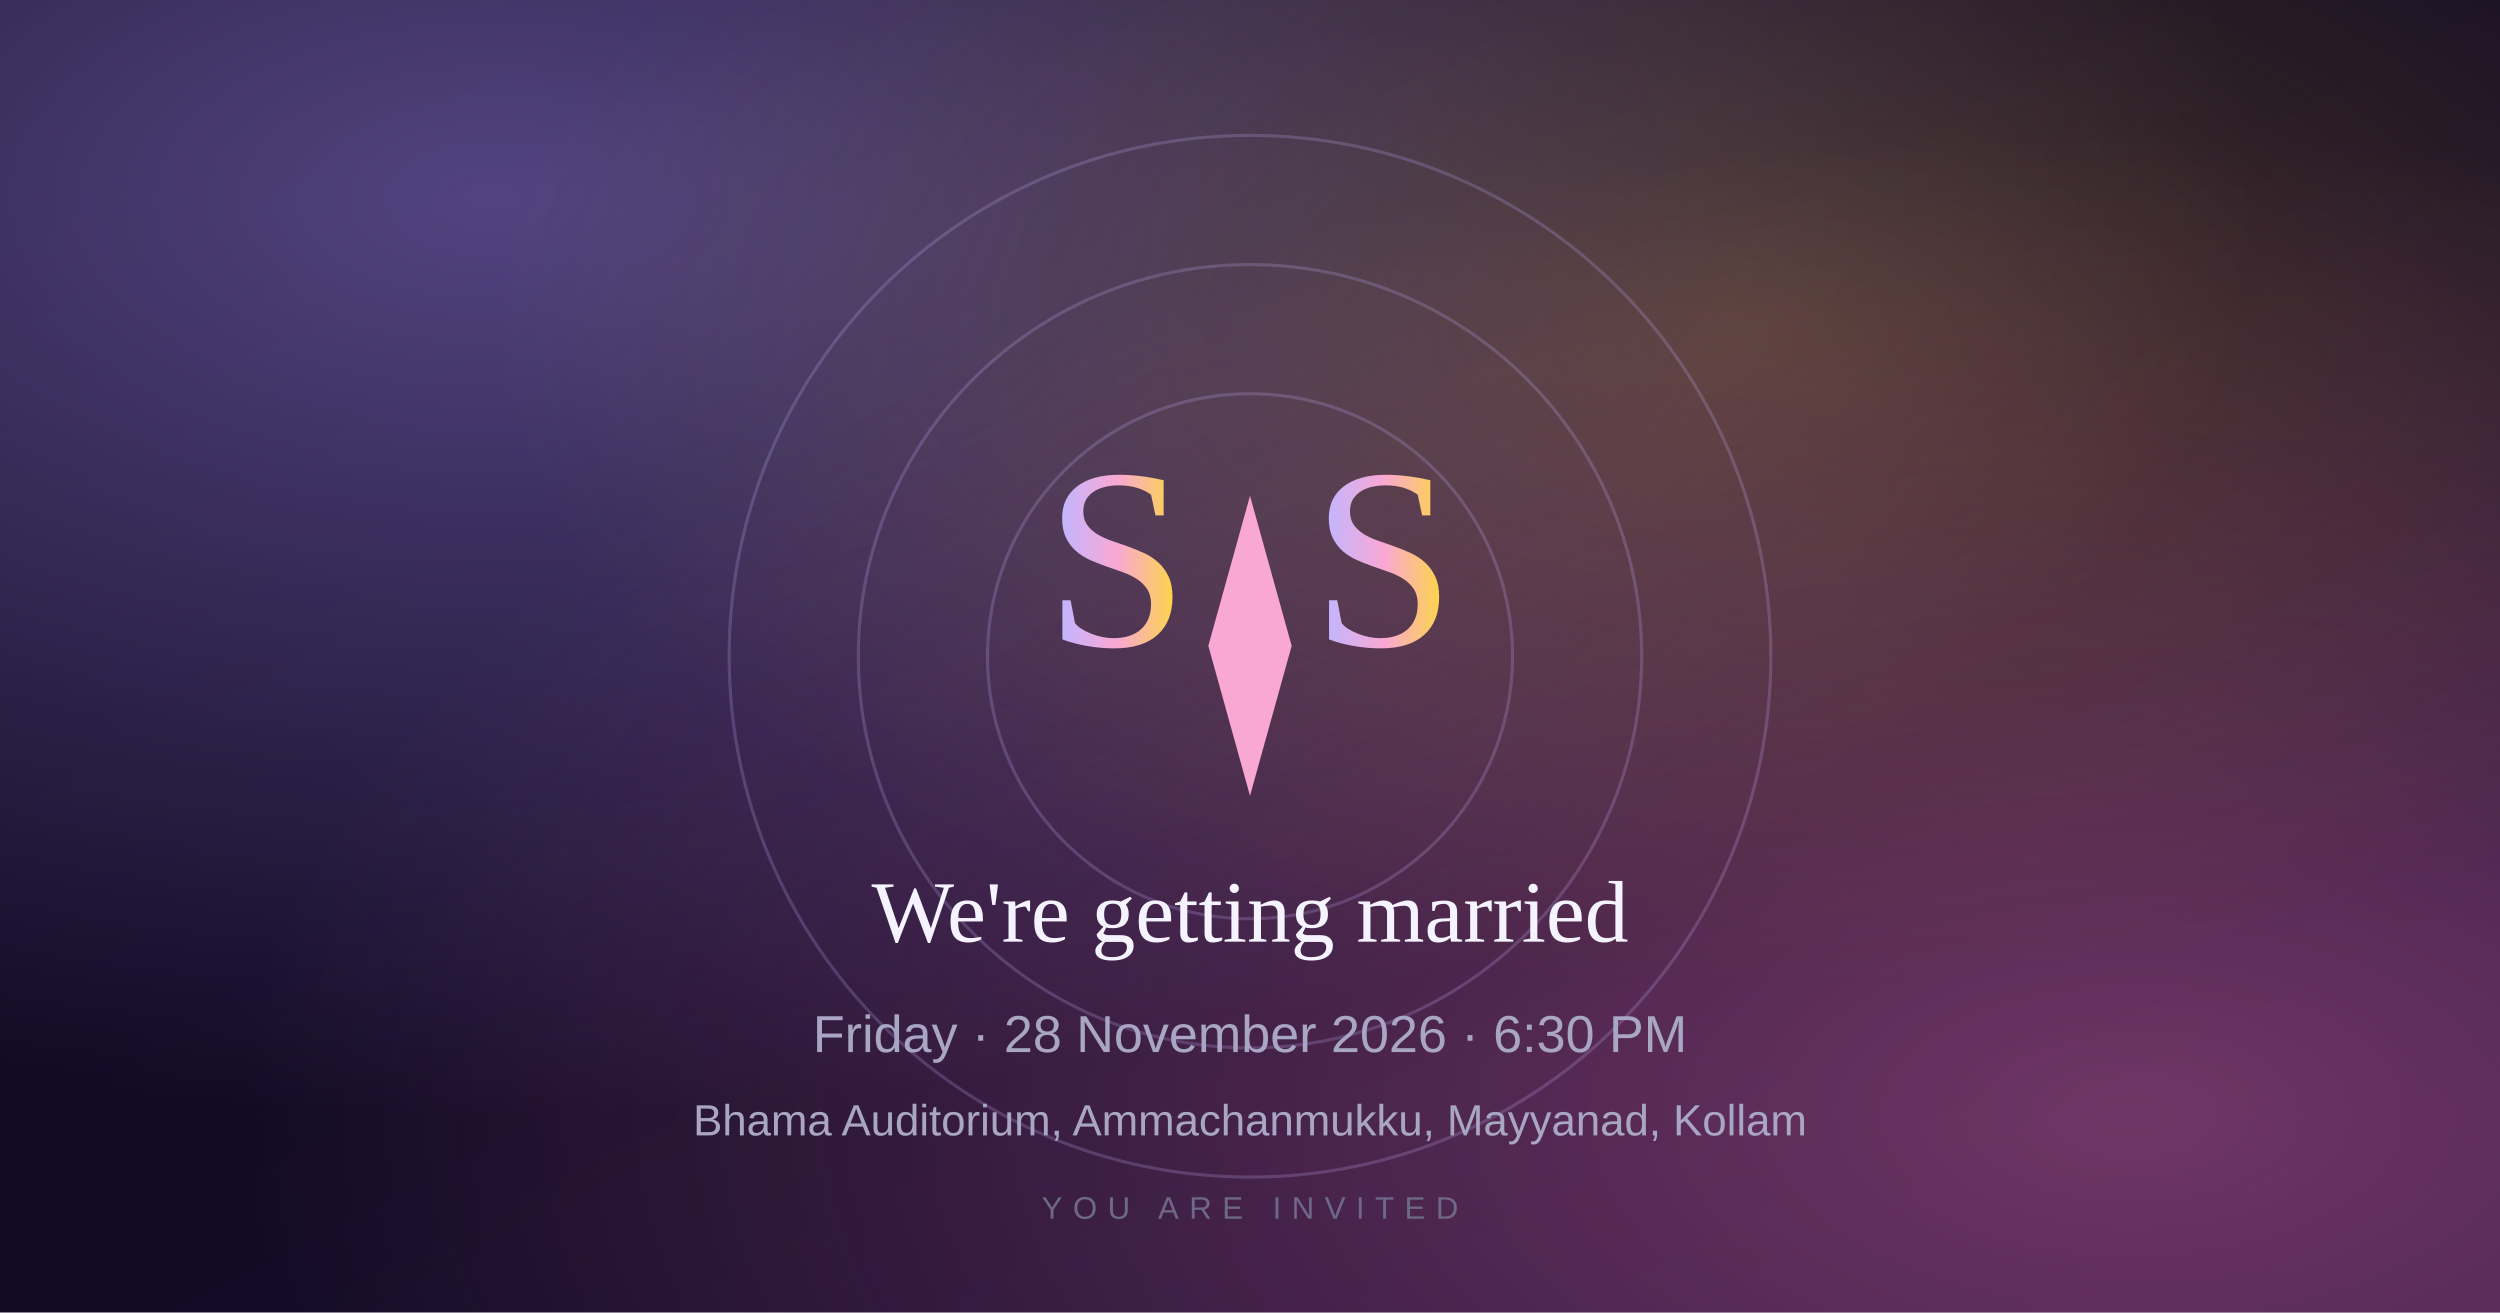
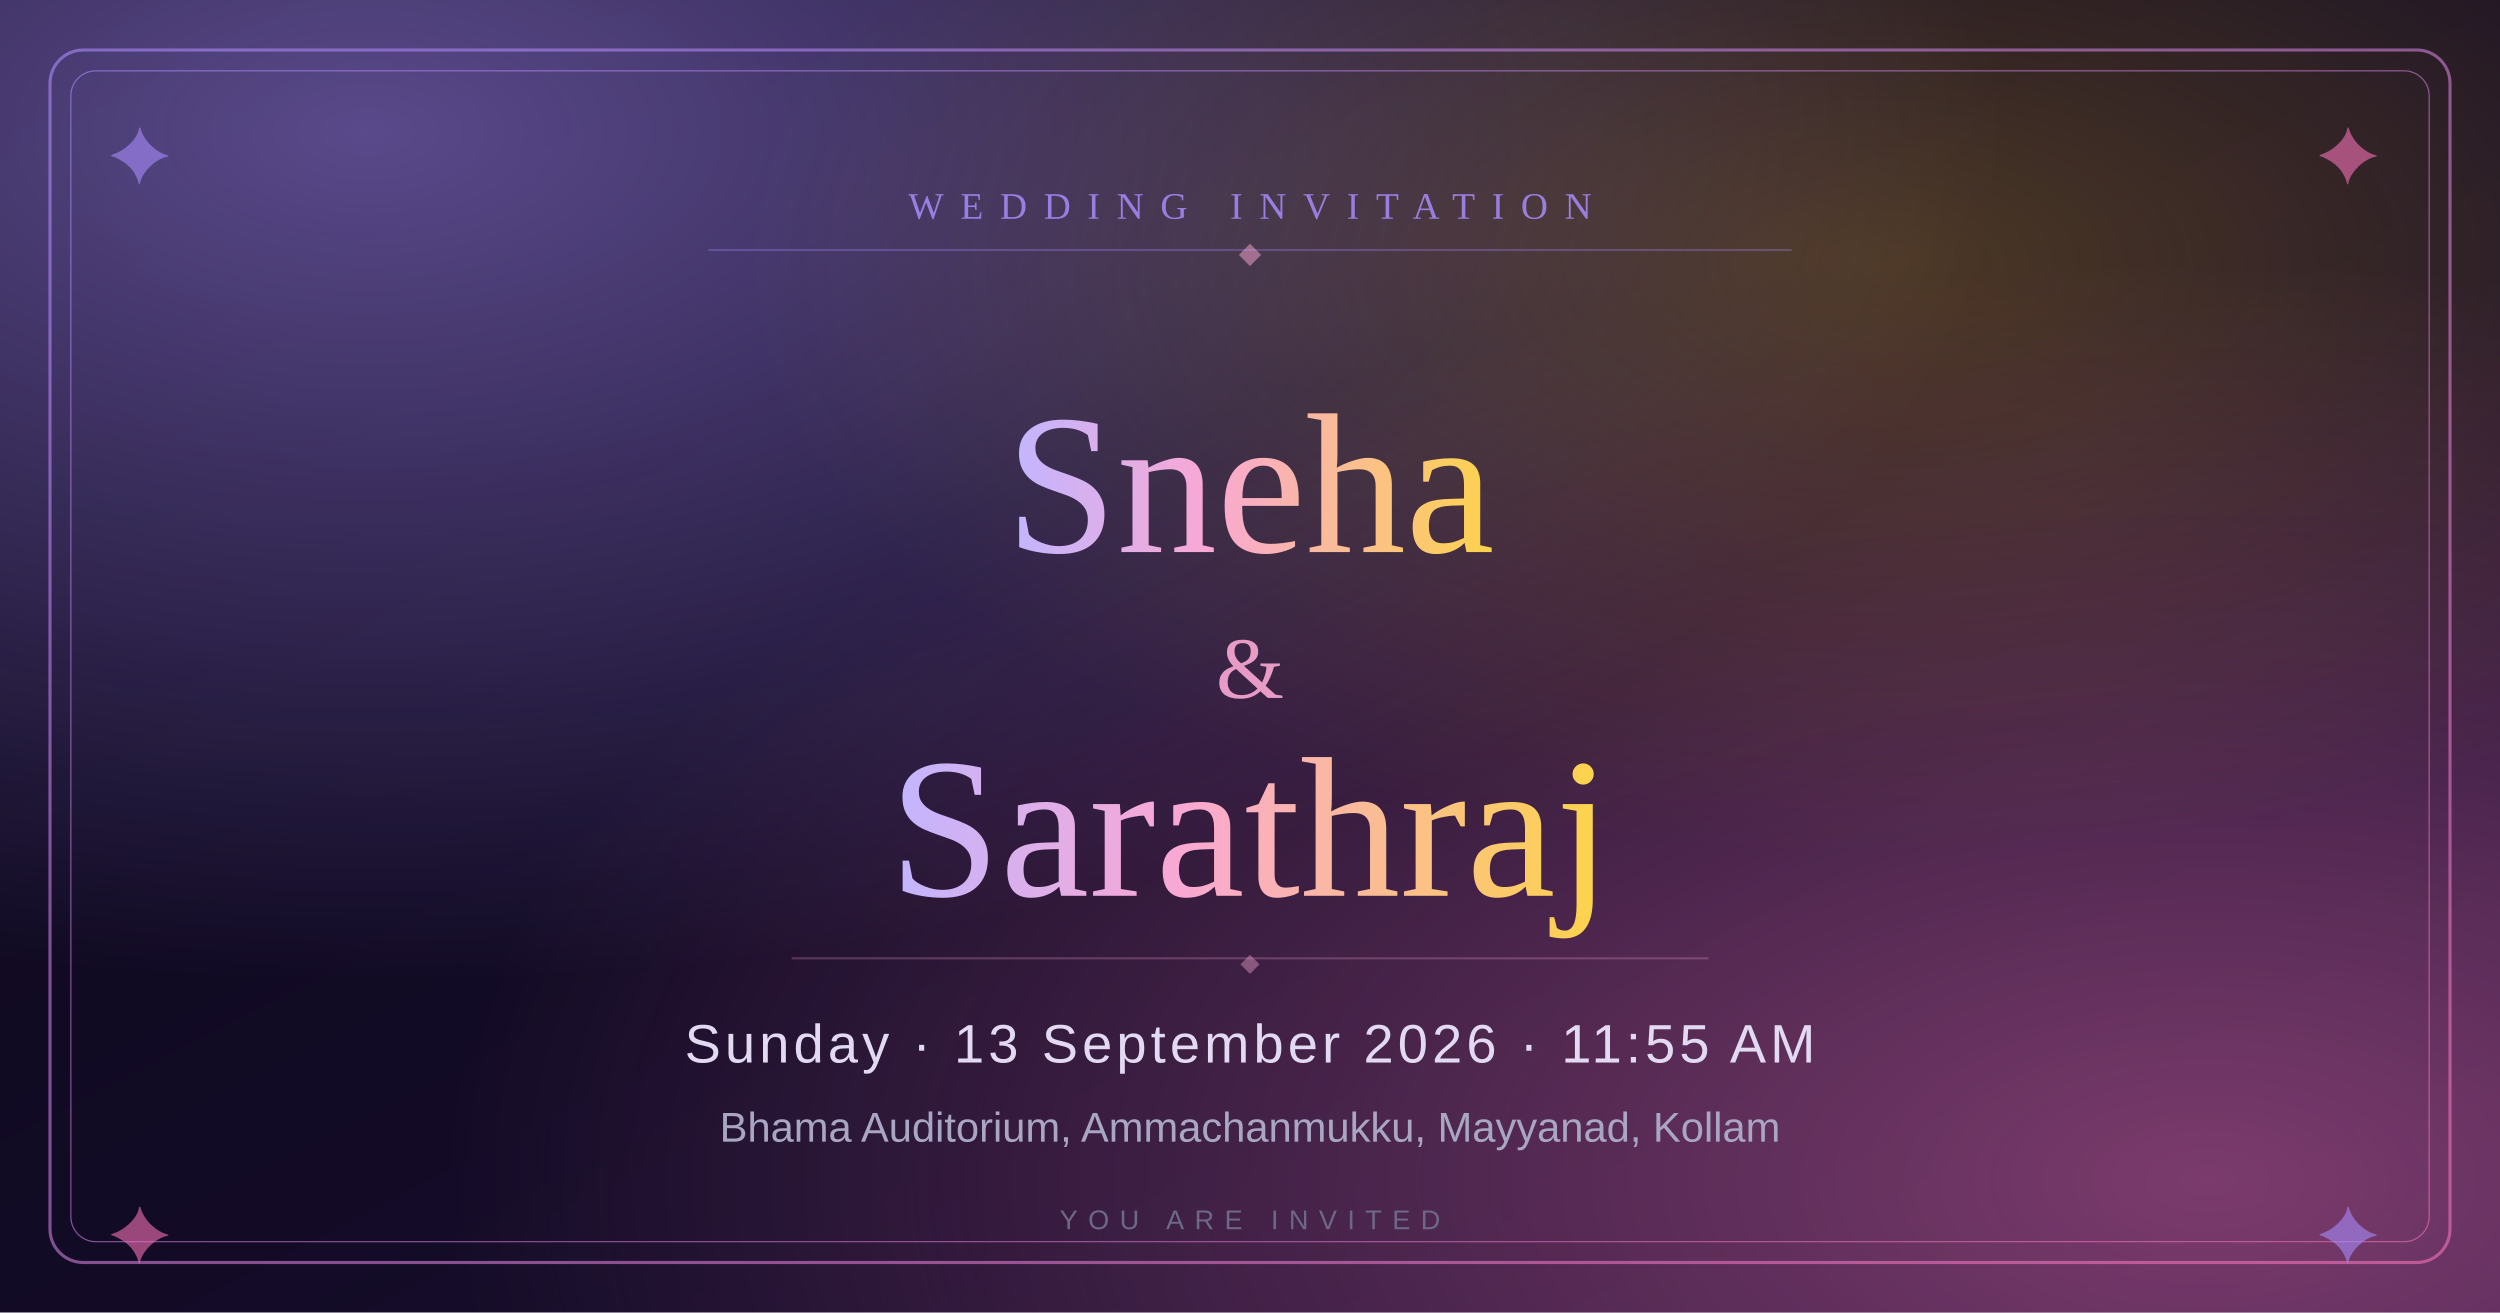
<svg xmlns="http://www.w3.org/2000/svg" width="1200" height="630" viewBox="0 0 1200 630">
  <defs>
    <linearGradient id="bg" x1="0" y1="0" x2="1" y2="1">
      <stop offset="0" stop-color="#0b0718" />
      <stop offset="1" stop-color="#1a0f33" />
    </linearGradient>
-     <radialGradient id="aur1" cx="0.2" cy="0.15" r="0.7">
-       <stop offset="0" stop-color="#a78bfa" stop-opacity="0.45" />
+     <radialGradient id="aur1" cx="0.15" cy="0.1" r="0.65">
+       <stop offset="0" stop-color="#a78bfa" stop-opacity="0.5" />
      <stop offset="1" stop-color="#a78bfa" stop-opacity="0" />
    </radialGradient>
-     <radialGradient id="aur2" cx="0.85" cy="0.85" r="0.75">
-       <stop offset="0" stop-color="#f472b6" stop-opacity="0.4" />
+     <radialGradient id="aur2" cx="0.88" cy="0.9" r="0.7">
+       <stop offset="0" stop-color="#f472b6" stop-opacity="0.45" />
      <stop offset="1" stop-color="#f472b6" stop-opacity="0" />
    </radialGradient>
-     <radialGradient id="aur3" cx="0.7" cy="0.25" r="0.5">
-       <stop offset="0" stop-color="#fbbf24" stop-opacity="0.22" />
+     <radialGradient id="aur3" cx="0.75" cy="0.2" r="0.45">
+       <stop offset="0" stop-color="#fbbf24" stop-opacity="0.25" />
      <stop offset="1" stop-color="#fbbf24" stop-opacity="0" />
    </radialGradient>
-     <linearGradient id="txt" x1="0" y1="0" x2="1" y2="0">
+     <linearGradient id="nameGrad" x1="0" y1="0" x2="1" y2="0">
      <stop offset="0" stop-color="#c4b5fd" />
-       <stop offset="0.5" stop-color="#f9a8d4" />
+       <stop offset="0.4" stop-color="#f9a8d4" />
      <stop offset="1" stop-color="#fcd34d" />
+     </linearGradient>
+     <linearGradient id="borderGrad" x1="0" y1="0" x2="1" y2="1">
+       <stop offset="0" stop-color="#a78bfa" stop-opacity="0.6" />
+       <stop offset="1" stop-color="#f472b6" stop-opacity="0.6" />
    </linearGradient>
  </defs>
  <rect width="1200" height="630" fill="url(#bg)" />
  <rect width="1200" height="630" fill="url(#aur1)" />
  <rect width="1200" height="630" fill="url(#aur2)" />
  <rect width="1200" height="630" fill="url(#aur3)" />
-   <g fill="none" stroke="#c4b5fd" stroke-opacity="0.22" stroke-width="1.5">
-     <circle cx="600" cy="315" r="250" />
-     <circle cx="600" cy="315" r="188" />
-     <circle cx="600" cy="315" r="126" />
-   </g>
-   <text x="536" y="310" text-anchor="middle" font-family="Georgia, 'Times New Roman', serif" font-size="124" fill="url(#txt)">
-     S
-   </text>
-   <text x="664" y="310" text-anchor="middle" font-family="Georgia, 'Times New Roman', serif" font-size="124" fill="url(#txt)">
-     S
-   </text>
-   <path d="M600 238 L620 310 L600 382 L580 310 Z" fill="#f9a8d4" />
-   <text x="600" y="452" text-anchor="middle" font-family="Georgia, 'Times New Roman', serif" font-size="42" fill="#f5f3ff">
-     We're getting married
-   </text>
-   <text x="600" y="505" text-anchor="middle" font-family="Arial, Helvetica, sans-serif" font-size="25" fill="#a9a6c4">
-     Friday · 28 November 2026 · 6:30 PM
-   </text>
-   <text x="600" y="545" text-anchor="middle" font-family="Arial, Helvetica, sans-serif" font-size="21" fill="#a9a6c4">
-     Bhama Auditorium, Ammachanmukku, Mayyanad, Kollam
-   </text>
-   <text x="600" y="585" text-anchor="middle" font-family="Arial, Helvetica, sans-serif" font-size="15" letter-spacing="5" fill="#6d6887">
-     YOU ARE INVITED
-   </text>
+   <rect x="24" y="24" width="1152" height="582" rx="16" fill="none" stroke="url(#borderGrad)" stroke-width="1.5" />
+   <rect x="34" y="34" width="1132" height="562" rx="12" fill="none" stroke="url(#borderGrad)" stroke-width="0.6" />
+   <text x="52" y="88" font-family="Georgia, serif" font-size="38" fill="#a78bfa" opacity="0.6">✦</text>
+   <text x="1112" y="88" font-family="Georgia, serif" font-size="38" fill="#f472b6" opacity="0.6">✦</text>
+   <text x="52" y="606" font-family="Georgia, serif" font-size="38" fill="#f472b6" opacity="0.6">✦</text>
+   <text x="1112" y="606" font-family="Georgia, serif" font-size="38" fill="#a78bfa" opacity="0.6">✦</text>
+   <text x="600" y="105" text-anchor="middle" font-family="Georgia, 'Times New Roman', serif" font-size="18" letter-spacing="8" fill="#a78bfa" opacity="0.85">WEDDING INVITATION</text>
+   <line x1="340" y1="120" x2="860" y2="120" stroke="#a78bfa" stroke-opacity="0.3" stroke-width="1" />
+   <text x="600" y="126" text-anchor="middle" font-family="Georgia, serif" font-size="14" fill="#f9a8d4" opacity="0.5">◆</text>
+   <text x="600" y="265" text-anchor="middle" font-family="Georgia, 'Times New Roman', serif" font-size="96" fill="url(#nameGrad)">Sneha</text>
+   <text x="600" y="335" text-anchor="middle" font-family="Georgia, 'Times New Roman', serif" font-size="42" fill="#f9a8d4" opacity="0.9">&amp;</text>
+   <text x="600" y="430" text-anchor="middle" font-family="Georgia, 'Times New Roman', serif" font-size="96" fill="url(#nameGrad)">Sarathraj</text>
+   <line x1="380" y1="460" x2="820" y2="460" stroke="#f9a8d4" stroke-opacity="0.25" stroke-width="1" />
+   <text x="600" y="466" text-anchor="middle" font-family="Georgia, serif" font-size="12" fill="#f9a8d4" opacity="0.4">◆</text>
+   <text x="600" y="510" text-anchor="middle" font-family="Arial, Helvetica, sans-serif" font-size="26" letter-spacing="2" fill="#e2d9f3">Sunday · 13 September 2026 · 11:55 AM</text>
+   <text x="600" y="548" text-anchor="middle" font-family="Arial, Helvetica, sans-serif" font-size="20" fill="#a9a6c4">Bhama Auditorium, Ammachanmukku, Mayyanad, Kollam</text>
+   <text x="600" y="590" text-anchor="middle" font-family="Arial, Helvetica, sans-serif" font-size="13" letter-spacing="5" fill="#6d6887">YOU ARE INVITED</text>
</svg>
